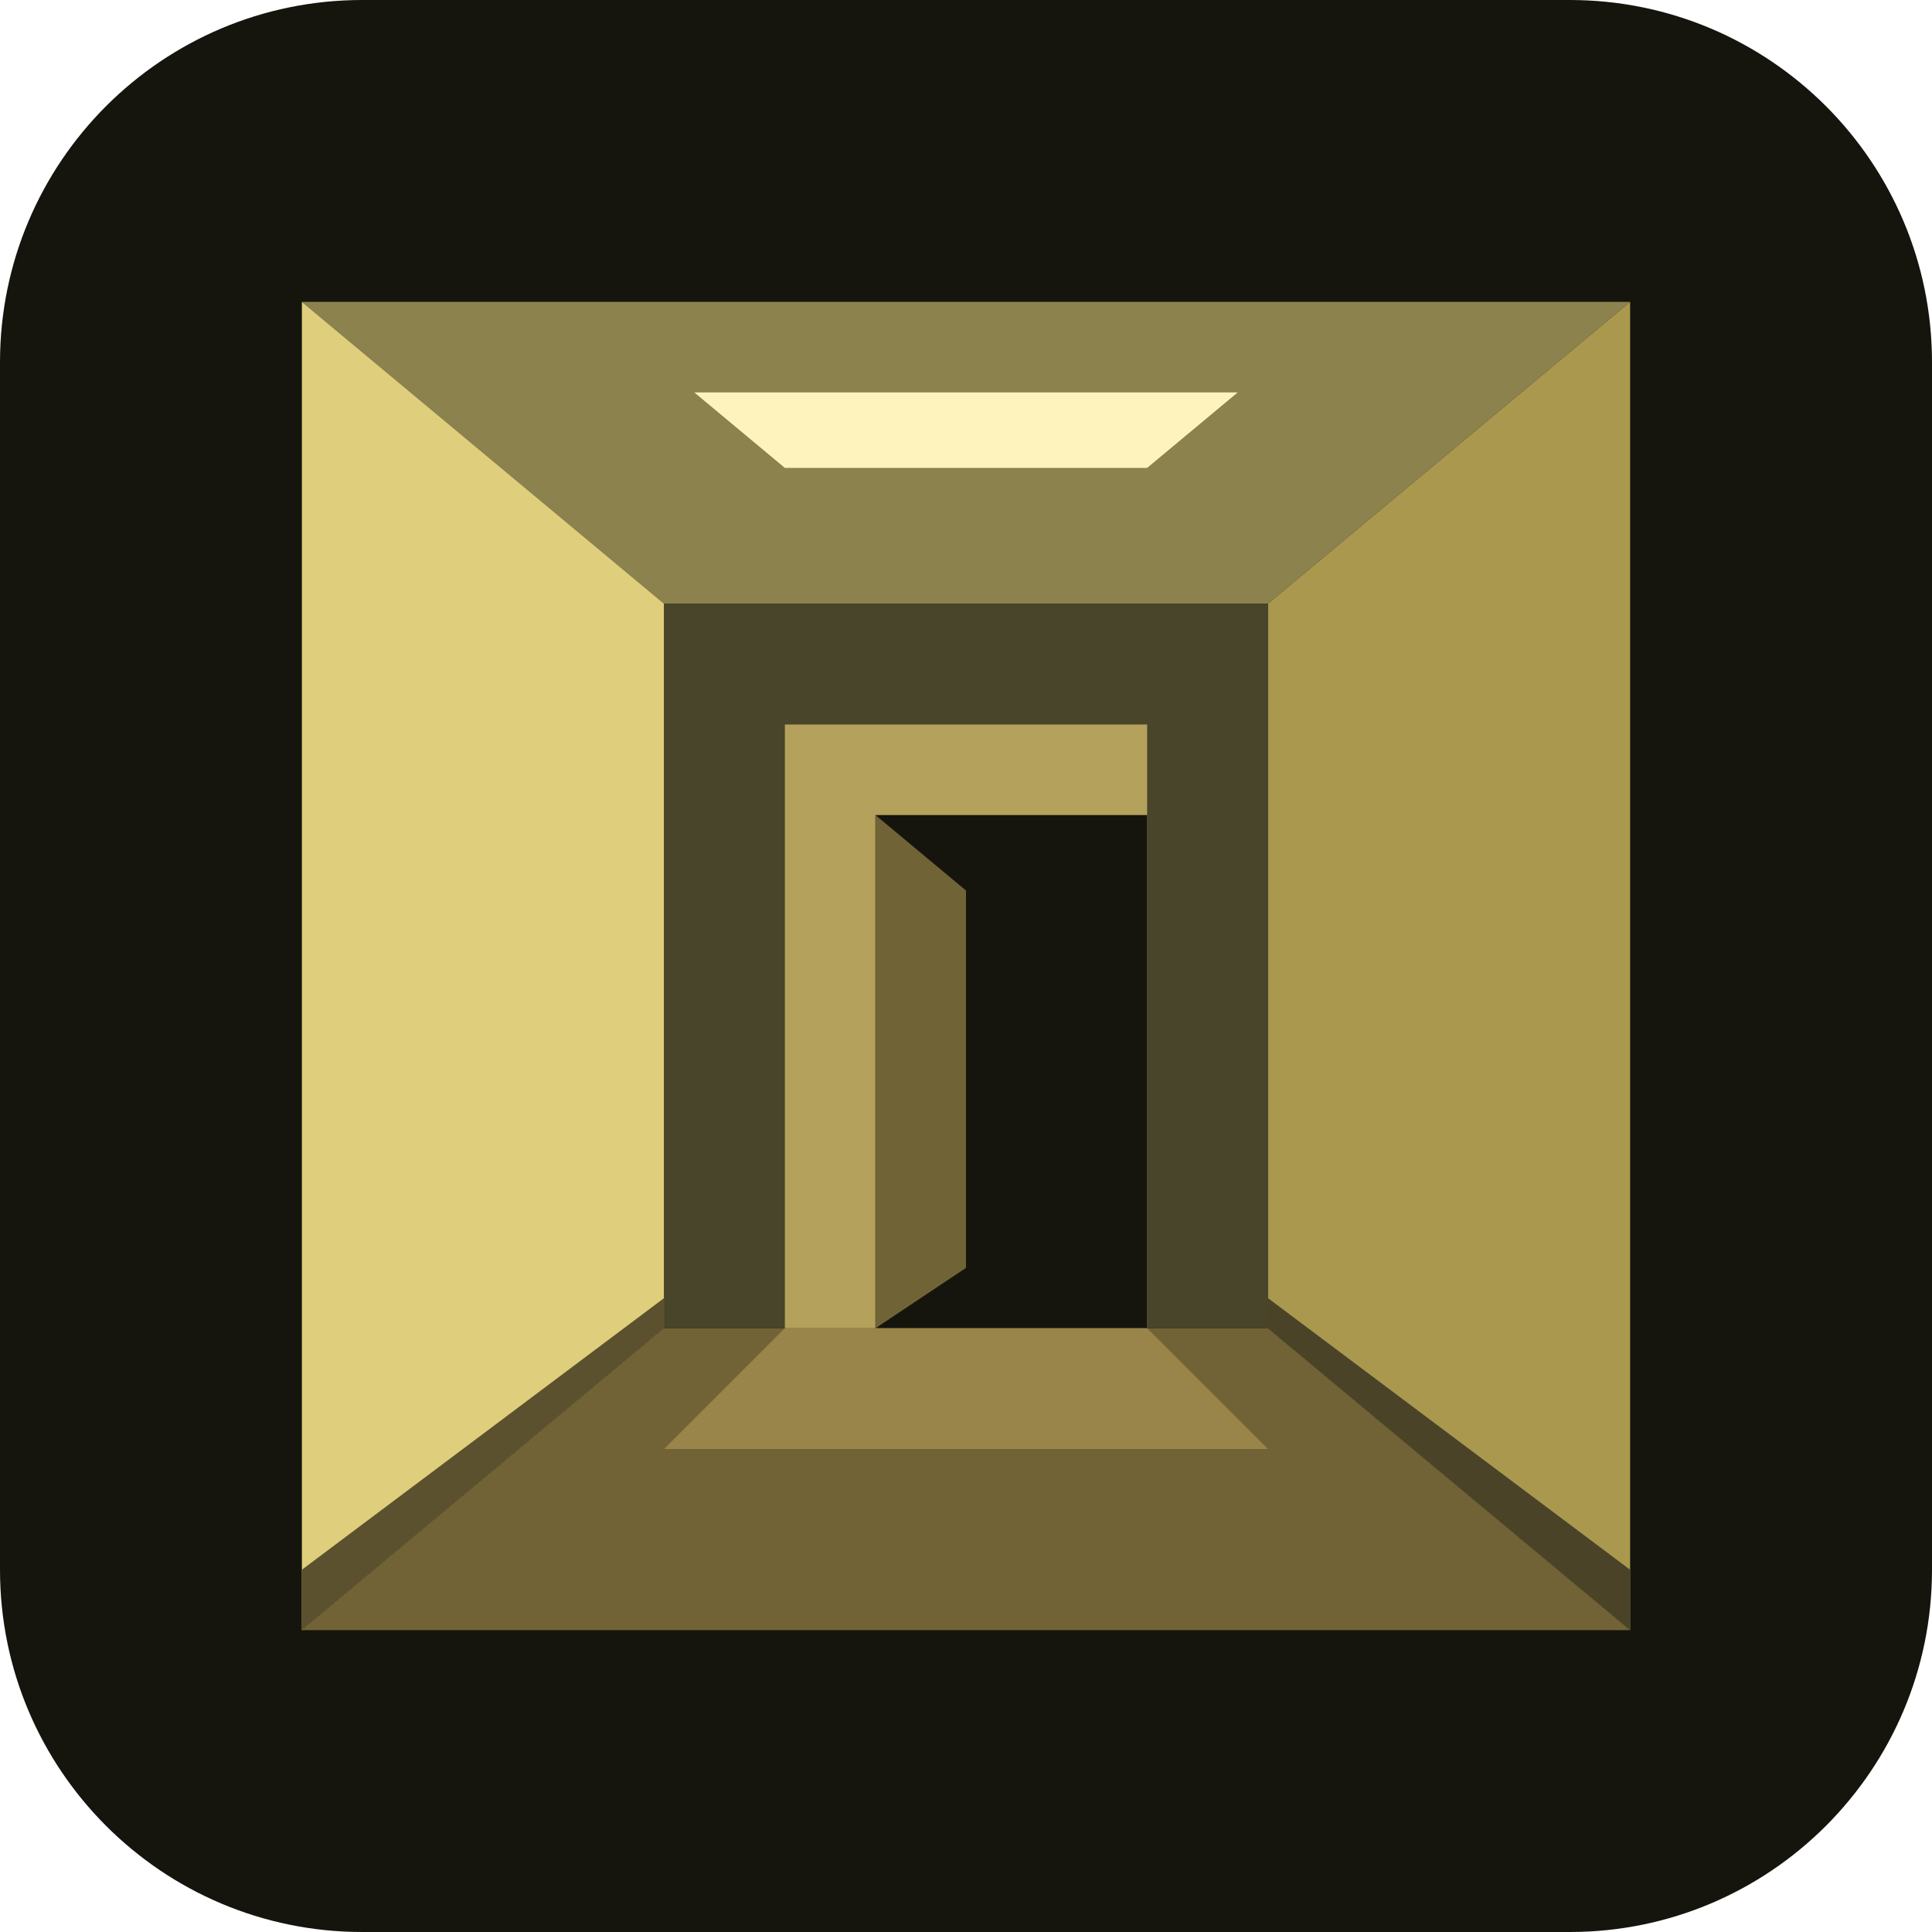
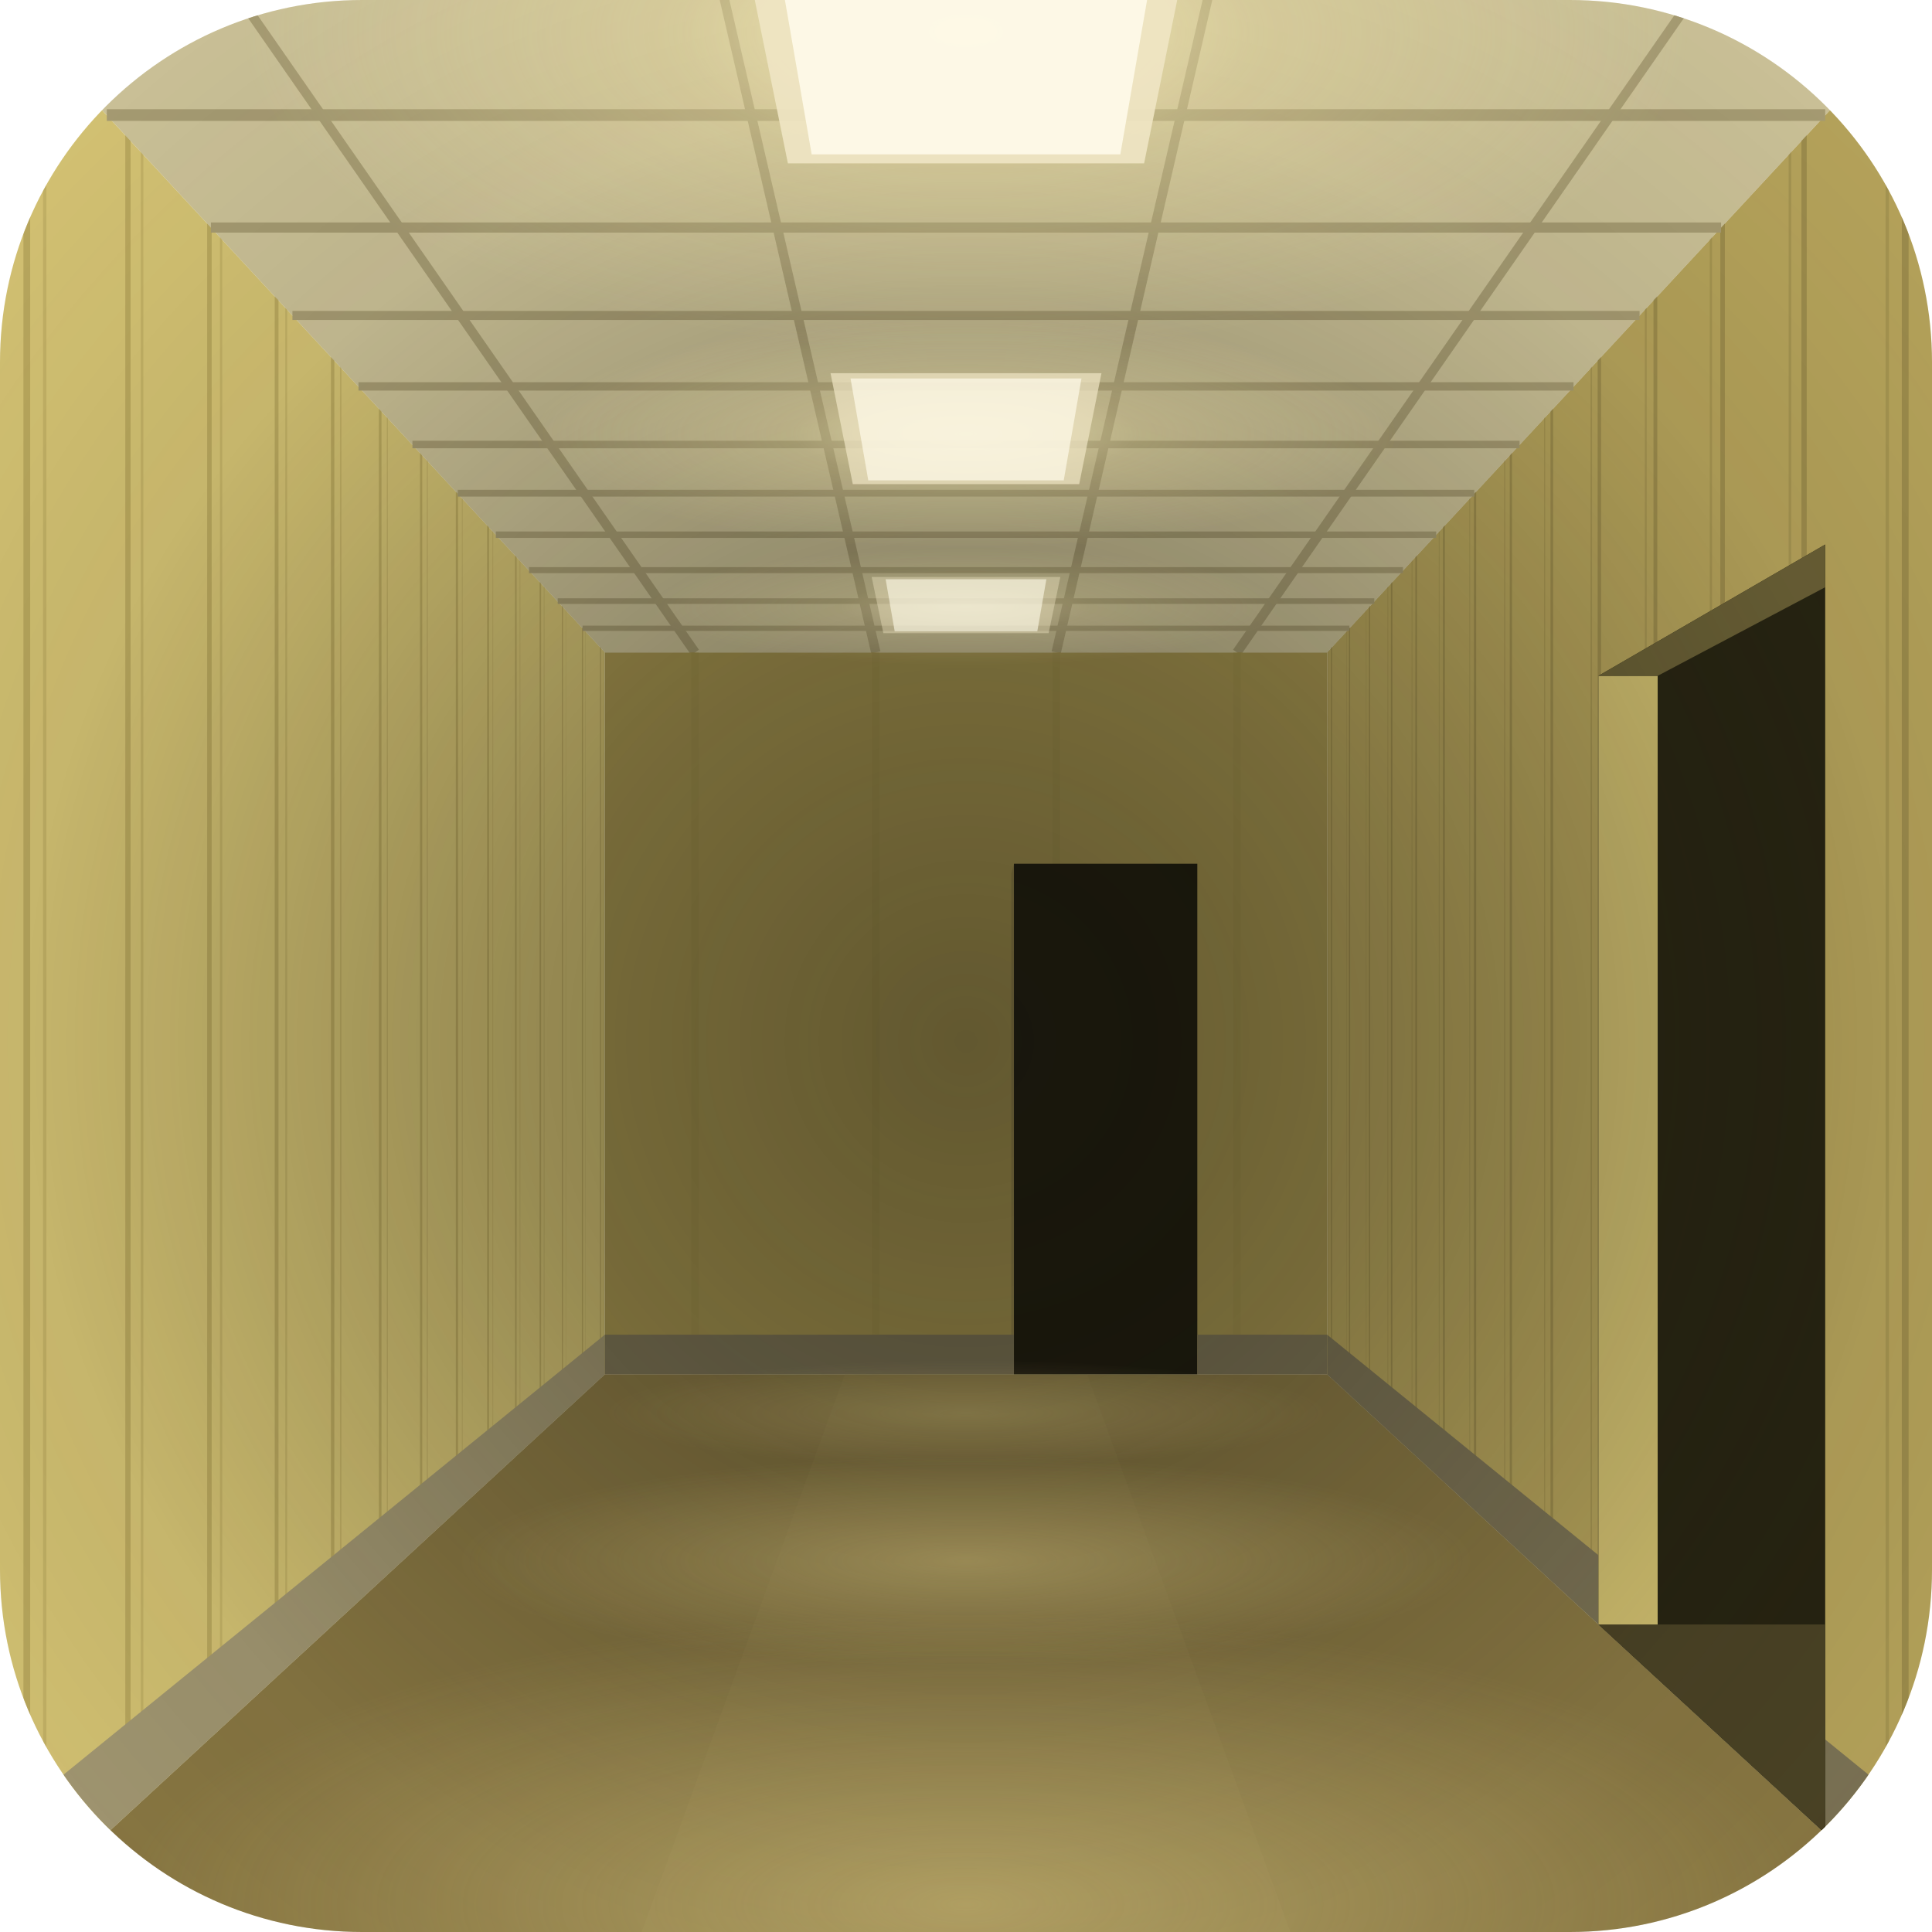
<svg xmlns="http://www.w3.org/2000/svg" viewBox="0 0 512 512" width="512" height="512">
-   <rect width="512" height="512" rx="96" fill="#15150e" />
-   <g id="corridor">
-     <path d="M80 80H432L336 160H176Z" fill="#8b824e" />
-     <path d="M80 80L176 160V352L80 432Z" fill="#dfce7b" />
-     <path d="M432 80L336 160V352L432 432Z" fill="#aa984e" />
-     <path d="M80 432L176 352H336L432 432Z" fill="#726336" />
-     <path d="M176 160H336V352H176Z" fill="#49452a" />
-     <path d="M208 192H304V352H208Z" fill="#b4a15b" />
-     <path d="M232 216H304V352H232Z" fill="#15150e" />
-     <path d="M232 216L256 236V336L232 352Z" fill="#706336" />
-     <path d="M208 352H304L336 384H176Z" fill="#99854a" />
-     <path d="M184 104H328L304 124H208Z" fill="#fff3bd" />
-     <path d="M80 416L176 344V352L80 432Z" fill="#5b512e" />
-     <path d="M432 416L336 344V352L432 432Z" fill="#4a4328" />
+   <defs>
+     <clipPath id="sideOpening">
+       <polygon points="483.7,144.3 423.6,179.1 423.6,430.5 483.7,485.9" />
+     </clipPath>
+     <radialGradient id="fog" cx="256" cy="276" r="382.8" gradientUnits="userSpaceOnUse">
+       <stop offset="0" stop-color="#1c1a10" stop-opacity=".5" />
+       <stop offset=".3" stop-color="#1c1a10" stop-opacity=".35" />
+       <stop offset=".65" stop-color="#1c1a10" stop-opacity=".1" />
+       <stop offset="1" stop-color="#1c1a10" stop-opacity="0" />
+     </radialGradient>
+     <radialGradient id="glow">
+       <stop stop-color="#fff6cc" stop-opacity=".9" />
+       <stop offset=".4" stop-color="#fff0b0" stop-opacity=".35" />
+       <stop offset="1" stop-color="#fff0b0" stop-opacity="0" />
+     </radialGradient>
+     <radialGradient id="pool">
+       <stop stop-color="#e8d58c" stop-opacity=".5" />
+       <stop offset="1" stop-color="#e8d58c" stop-opacity="0" />
+     </radialGradient>
+     <clipPath id="tile">
+       <rect width="512" height="512" rx="96" />
+     </clipPath>
+   </defs>
+   <g clip-path="url(#tile)">
+     <polygon points="-252.5,-272.2 764.5,-272.2 351.7,172.9 160.3,172.9" fill="#cfc59a" />
+     <polygon points="-252.5,-272.2 -252.5,744.8 160.3,364.2 160.3,172.9" fill="#d8c675" />
+     <polygon points="764.5,-272.2 764.5,744.8 351.7,364.2 351.7,172.9" fill="#b9a65c" />
+     <polygon points="-252.5,744.8 764.5,744.8 351.7,364.2 160.3,364.2" fill="#8c7a44" />
+     <polygon points="-228.6,-246.5 -221.9,-239.2 -221.9,716.5 -228.6,722.7" fill="#9c8a45" opacity="0.45" />
+     <polygon points="740.6,-246.5 733.9,-239.2 733.9,716.5 740.6,722.7" fill="#7f7039" opacity="0.45" />
+     <polygon points="-209.5,-225.8 -206.3,-222.4 -206.3,702.2 -209.5,705.1" fill="#9c8a45" opacity="0.28" />
+     <polygon points="721.5,-225.8 718.3,-222.4 718.3,702.2 721.5,705.1" fill="#7f7039" opacity="0.28" />
+     <polygon points="-136.4,-147 -132,-142.3 -132,633.7 -136.4,637.7" fill="#9c8a45" opacity="0.45" />
+     <polygon points="648.4,-147 644,-142.3 644,633.7 648.4,637.7" fill="#7f7039" opacity="0.45" />
+     <polygon points="-123.7,-133.4 -121.7,-131.2 -121.7,624.2 -123.7,626.1" fill="#9c8a45" opacity="0.28" />
+     <polygon points="635.7,-133.4 633.7,-131.2 633.7,624.2 635.7,626.1" fill="#7f7039" opacity="0.28" />
+     <polygon points="-73.7,-79.4 -70.5,-76 -70.5,577 -73.7,579.9" fill="#9c8a45" opacity="0.45" />
+     <polygon points="585.7,-79.4 582.5,-76 582.5,577 585.7,579.9" fill="#7f7039" opacity="0.45" />
+     <polygon points="-64.7,-69.7 -63.2,-68.1 -63.2,570.3 -64.7,571.6" fill="#9c8a45" opacity="0.28" />
+     <polygon points="576.7,-69.7 575.2,-68.1 575.2,570.3 576.7,571.6" fill="#7f7039" opacity="0.28" />
+     <polygon points="-28.2,-30.4 -25.9,-27.9 -25.9,535.9 -28.2,538" fill="#9c8a45" opacity="0.45" />
+     <polygon points="540.2,-30.4 537.9,-27.9 537.9,535.9 540.2,538" fill="#7f7039" opacity="0.45" />
+     <polygon points="-21.5,-23.2 -20.4,-22 -20.4,530.8 -21.5,531.9" fill="#9c8a45" opacity="0.28" />
+     <polygon points="533.5,-23.2 532.4,-22 532.4,530.8 533.5,531.9" fill="#7f7039" opacity="0.28" />
+     <polygon points="6.2,6.7 8,8.6 8,504.6 6.2,506.3" fill="#9c8a45" opacity="0.45" />
+     <polygon points="505.8,6.7 504,8.6 504,504.6 505.8,506.3" fill="#7f7039" opacity="0.45" />
+     <polygon points="11.4,12.3 12.3,13.2 12.3,500.7 11.4,501.5" fill="#9c8a45" opacity="0.28" />
+     <polygon points="500.6,12.3 499.7,13.2 499.7,500.7 500.6,501.5" fill="#7f7039" opacity="0.28" />
+     <polygon points="33.2,35.8 34.6,37.3 34.6,480.1 33.2,481.4" fill="#9c8a45" opacity="0.45" />
+     <polygon points="478.8,35.8 477.4,37.3 477.4,480.1 478.8,481.4" fill="#7f7039" opacity="0.45" />
+     <polygon points="37.3,40.2 38,41 38,477 37.3,477.6" fill="#9c8a45" opacity="0.28" />
+     <polygon points="474.7,40.2 474,41 474,477 474.7,477.6" fill="#7f7039" opacity="0.28" />
+     <polygon points="54.9,59.2 56.1,60.5 56.1,460.3 54.9,461.4" fill="#9c8a45" opacity="0.45" />
+     <polygon points="457.1,59.2 455.9,60.5 455.9,460.3 457.1,461.4" fill="#7f7039" opacity="0.45" />
+     <polygon points="58.3,62.8 58.9,63.5 58.9,457.7 58.3,458.3" fill="#9c8a45" opacity="0.28" />
+     <polygon points="453.7,62.8 453.1,63.5 453.1,457.7 453.7,458.3" fill="#7f7039" opacity="0.28" />
+     <polygon points="72.8,78.5 73.8,79.5 73.8,444 72.8,444.9" fill="#9c8a45" opacity="0.45" />
+     <polygon points="439.2,78.5 438.2,79.5 438.2,444 439.2,444.9" fill="#7f7039" opacity="0.45" />
+     <polygon points="75.6,81.5 76.1,82 76.1,441.9 75.6,442.3" fill="#9c8a45" opacity="0.28" />
+     <polygon points="436.4,81.5 435.9,82 435.9,441.9 436.4,442.3" fill="#7f7039" opacity="0.28" />
+     <polygon points="87.7,94.6 88.6,95.5 88.6,430.4 87.7,431.1" fill="#9c8a45" opacity="0.45" />
+     <polygon points="424.3,94.6 423.4,95.5 423.4,430.4 424.3,431.1" fill="#7f7039" opacity="0.45" />
+     <polygon points="90.1,97.1 90.5,97.6 90.5,428.6 90.1,428.9" fill="#9c8a45" opacity="0.28" />
+     <polygon points="421.9,97.1 421.5,97.6 421.5,428.6 421.9,428.9" fill="#7f7039" opacity="0.28" />
+     <polygon points="100.4,108.3 101.1,109 101.1,418.8 100.4,419.4" fill="#9c8a45" opacity="0.45" />
+     <polygon points="411.6,108.3 410.9,109 410.9,418.8 411.6,419.4" fill="#7f7039" opacity="0.45" />
+     <polygon points="102.5,110.5 102.8,110.8 102.8,417.2 102.5,417.6" fill="#9c8a45" opacity="0.28" />
+     <polygon points="409.5,110.5 409.2,110.8 409.2,417.2 409.5,417.6" fill="#7f7039" opacity="0.28" />
+     <polygon points="111.3,120 111.9,120.7 111.9,408.8 111.3,409.4" fill="#9c8a45" opacity="0.45" />
+     <polygon points="400.7,120 400.1,120.7 400.1,408.8 400.7,409.4" fill="#7f7039" opacity="0.45" />
+     <polygon points="113.1,121.9 113.4,122.2 113.4,407.5 113.1,407.7" fill="#9c8a45" opacity="0.28" />
+     <polygon points="398.9,121.9 398.6,122.2 398.6,407.5 398.9,407.7" fill="#7f7039" opacity="0.28" />
+     <polygon points="120.8,130.3 121.4,130.8 121.4,400.1 120.8,400.6" fill="#9c8a45" opacity="0.45" />
+     <polygon points="391.2,130.3 390.6,130.8 390.6,400.1 391.2,400.6" fill="#7f7039" opacity="0.45" />
+     <polygon points="122.4,131.9 122.6,132.2 122.6,399 122.4,399.2" fill="#9c8a45" opacity="0.28" />
+     <polygon points="389.6,131.9 389.4,132.2 389.4,399 389.6,399.2" fill="#7f7039" opacity="0.28" />
+     <polygon points="129.1,139.2 129.6,139.7 129.6,392.5 129.1,393" fill="#9c8a45" opacity="0.45" />
+     <polygon points="382.9,139.2 382.4,139.7 382.4,392.5 382.9,393" fill="#7f7039" opacity="0.45" />
+     <polygon points="130.5,140.7 130.7,140.9 130.7,391.5 130.5,391.7" fill="#9c8a45" opacity="0.28" />
+     <polygon points="381.5,140.7 381.3,140.9 381.3,391.5 381.5,391.7" fill="#7f7039" opacity="0.28" />
+     <polygon points="136.5,147.2 136.9,147.6 136.9,385.8 136.5,386.2" fill="#9c8a45" opacity="0.45" />
+     <polygon points="375.5,147.2 375.1,147.6 375.1,385.8 375.5,386.2" fill="#7f7039" opacity="0.45" />
+     <polygon points="137.7,148.4 137.9,148.7 137.9,384.9 137.7,385.1" fill="#9c8a45" opacity="0.28" />
+     <polygon points="374.3,148.4 374.1,148.7 374.1,384.9 374.3,385.1" fill="#7f7039" opacity="0.28" />
+     <polygon points="143,154.2 143.4,154.6 143.4,379.8 143,380.1" fill="#9c8a45" opacity="0.45" />
+     <polygon points="369,154.2 368.6,154.6 368.6,379.8 369,380.1" fill="#7f7039" opacity="0.45" />
+     <polygon points="144.1,155.4 144.3,155.6 144.3,379 144.1,379.1" fill="#9c8a45" opacity="0.28" />
+     <polygon points="367.9,155.4 367.7,155.6 367.7,379 367.9,379.1" fill="#7f7039" opacity="0.28" />
+     <polygon points="148.9,160.5 149.2,160.9 149.2,374.4 148.9,374.7" fill="#9c8a45" opacity="0.45" />
+     <polygon points="363.1,160.5 362.8,160.9 362.8,374.4 363.1,374.7" fill="#7f7039" opacity="0.45" />
+     <polygon points="149.9,161.6 150,161.8 150,373.7 149.9,373.8" fill="#9c8a45" opacity="0.28" />
+     <polygon points="362.1,161.6 362,161.8 362,373.7 362.1,373.8" fill="#7f7039" opacity="0.28" />
+     <polygon points="154.2,166.2 154.5,166.6 154.5,369.6 154.2,369.9" fill="#9c8a45" opacity="0.45" />
+     <polygon points="357.8,166.2 357.5,166.6 357.5,369.6 357.8,369.9" fill="#7f7039" opacity="0.45" />
+     <polygon points="155.1,167.2 155.2,167.3 155.2,368.9 155.1,369.1" fill="#9c8a45" opacity="0.28" />
+     <polygon points="356.9,167.2 356.8,167.3 356.8,368.9 356.9,369.1" fill="#7f7039" opacity="0.28" />
+     <polygon points="159,171.4 159.3,171.7 159.3,365.2 159,365.4" fill="#9c8a45" opacity="0.45" />
+     <polygon points="353,171.4 352.7,171.7 352.7,365.2 353,365.4" fill="#7f7039" opacity="0.45" />
+     <polygon points="159.8,172.3 159.9,172.4 159.9,364.6 159.8,364.7" fill="#9c8a45" opacity="0.28" />
+     <polygon points="352.2,172.3 352.1,172.4 352.1,364.6 352.2,364.7" fill="#7f7039" opacity="0.28" />
+     <path d="M-252.5,-272.2L764.5,-272.2" stroke="#a99e74" stroke-width="7" />
+     <path d="M-132.7,-143.1L644.7,-143.1" stroke="#a99e74" stroke-width="5.3" />
+     <path d="M-58.6,-63.2L570.6,-63.2" stroke="#a99e74" stroke-width="4.3" />
+     <path d="M-8.2,-8.8L520.2,-8.8" stroke="#a99e74" stroke-width="3.6" />
+     <path d="M28.3,30.5L483.7,30.5" stroke="#a99e74" stroke-width="3.1" />
+     <path d="M55.9,60.3L456.1,60.3" stroke="#a99e74" stroke-width="2.7" />
+     <path d="M77.5,83.6L434.5,83.6" stroke="#a99e74" stroke-width="2.4" />
+     <path d="M95,102.4L417,102.4" stroke="#a99e74" stroke-width="2.2" />
+     <path d="M109.3,117.8L402.7,117.8" stroke="#a99e74" stroke-width="2" />
+     <path d="M121.3,130.7L390.7,130.7" stroke="#a99e74" stroke-width="1.8" />
+     <path d="M131.4,141.7L380.6,141.7" stroke="#a99e74" stroke-width="1.7" />
+     <path d="M140.2,151.1L371.8,151.1" stroke="#a99e74" stroke-width="1.6" />
+     <path d="M147.8,159.3L364.2,159.3" stroke="#a99e74" stroke-width="1.5" />
+     <path d="M154.4,166.5L357.6,166.5" stroke="#a99e74" stroke-width="1.4" />
+     <path d="M-125.4,-272.2L184.2,172.9" stroke="#a99e74" stroke-width="2.5" />
+     <path d="M128.9,-272.2L232.1,172.9" stroke="#a99e74" stroke-width="2.5" />
+     <path d="M383.1,-272.2L279.9,172.9" stroke="#a99e74" stroke-width="2.5" />
+     <path d="M637.4,-272.2L327.8,172.9" stroke="#a99e74" stroke-width="2.5" />
+     <polygon points="-252.5,744.8 -252.5,689.2 160.3,353.7 160.3,364.2" fill="#a59a74" />
+     <polygon points="764.5,744.8 764.5,689.2 351.7,353.7 351.7,364.2" fill="#7d7456" />
+     <polygon points="85.2,744.8 426.8,744.8 288.1,364.2 223.9,364.2" fill="#9a874d" opacity=".3" />
+     <g clip-path="url(#sideOpening)">
+       <polygon points="483.7,144.3 423.6,179.1 423.6,430.5 483.7,485.9" fill="#262311" />
+       <polygon points="483.7,485.9 423.6,430.5 546.7,430.5 651,485.9" fill="#4b4325" />
+       <polygon points="423.6,179.1 439.3,179.1 439.3,430.5 423.6,430.5" fill="#d6c472" />
+       <polygon points="483.7,144.3 505.1,144.3 439.3,179.1 423.6,179.1" fill="#6b6136" />
+     </g>
+     <polygon points="160.3,172.9 351.7,172.9 351.7,364.2 160.3,364.2" fill="#a8964f" />
+     <path d="M184.2,172.9L184.2,364.2" stroke="#9c8a45" stroke-width="2" opacity=".35" />
+     <path d="M232.1,172.9L232.1,364.2" stroke="#9c8a45" stroke-width="2" opacity=".35" />
+     <path d="M279.9,172.9L279.9,364.2" stroke="#9c8a45" stroke-width="2" opacity=".35" />
+     <path d="M327.8,172.9L327.8,364.2" stroke="#9c8a45" stroke-width="2" opacity=".35" />
+     <polygon points="268.7,228.9 317.3,228.9 317.3,364.2 268.7,364.2" fill="#161409" />
+     <polygon points="268.7,228.9 268,231.5 268,359.4 268.7,364.2" fill="#94844a" />
+     <polygon points="160.3,353.7 268.7,353.7 268.7,364.2 160.3,364.2" fill="#7d7456" />
+     <polygon points="317.3,353.7 351.7,353.7 351.7,364.2 317.3,364.2" fill="#7d7456" />
+     <rect width="512" height="512" fill="url(#fog)" />
+     <ellipse cx="256" cy="504.9" rx="223.1" ry="77.5" fill="url(#pool)" opacity="0.9" />
+     <ellipse cx="256" cy="8.3" rx="194" ry="85.3" fill="url(#glow)" opacity="0.9" />
+     <polygon points="192.1,-39.1 319.9,-39.1 303.2,43.3 208.8,43.3" fill="#efe6c4" opacity="0.9" />
+     <polygon points="202,-34.7 310,-34.7 296.9,40.9 215.1,40.9" fill="#fffbea" opacity="0.9" />
+     <ellipse cx="256" cy="413.7" rx="134.2" ry="27.7" fill="url(#pool)" opacity="0.7" />
+     <ellipse cx="256" cy="115" rx="116.7" ry="30.4" fill="url(#glow)" opacity="0.7" />
+     <polygon points="220.1,98.9 291.9,98.9 286,128.3 226,128.3" fill="#efe6c4" opacity="0.7" />
+     <polygon points="225.4,100.3 286.6,100.3 281.9,127.3 230.1,127.3" fill="#fffbea" opacity="0.7" />
+     <ellipse cx="256" cy="374.5" rx="96" ry="14.1" fill="url(#pool)" opacity="0.4" />
+     <ellipse cx="256" cy="160.8" rx="83.5" ry="15.5" fill="url(#glow)" opacity="0.4" />
+     <polygon points="231,152.9 281,152.9 277.9,167.8 234.1,167.8" fill="#efe6c4" opacity="0.4" />
+     <polygon points="234.7,153.5 277.3,153.5 274.9,167.3 237.1,167.3" fill="#fffbea" opacity="0.6" />
  </g>
</svg>
